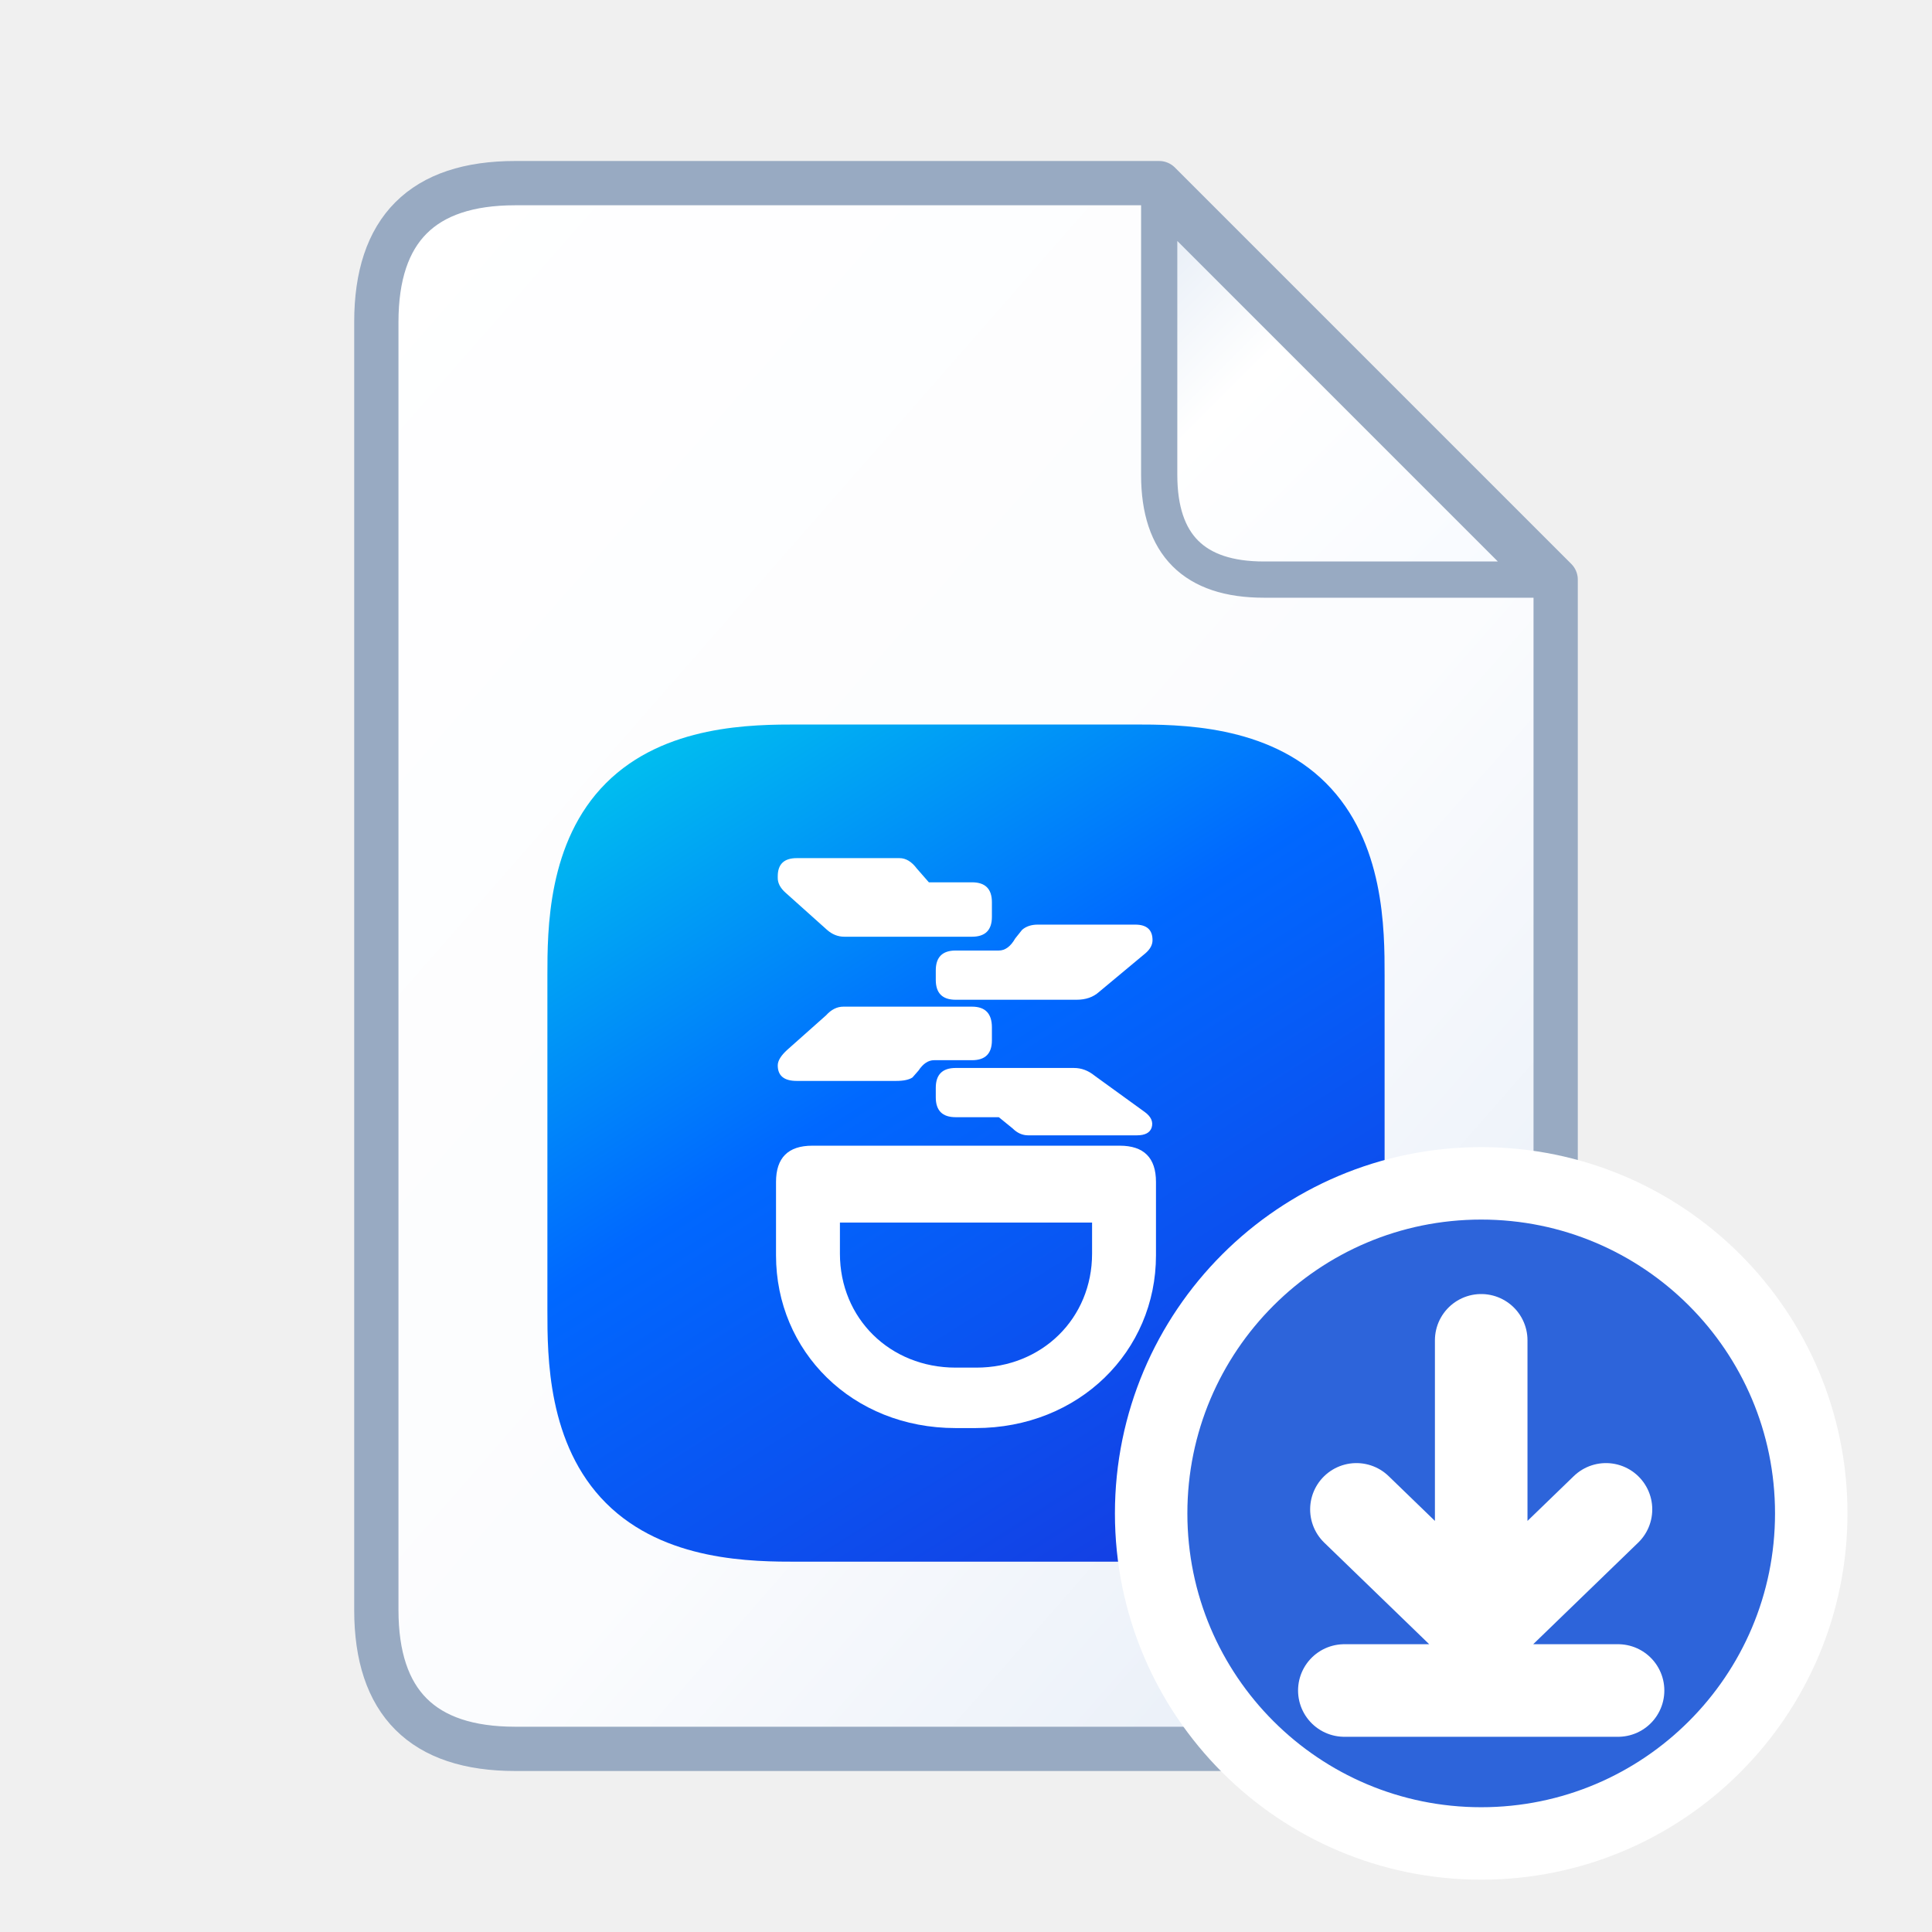
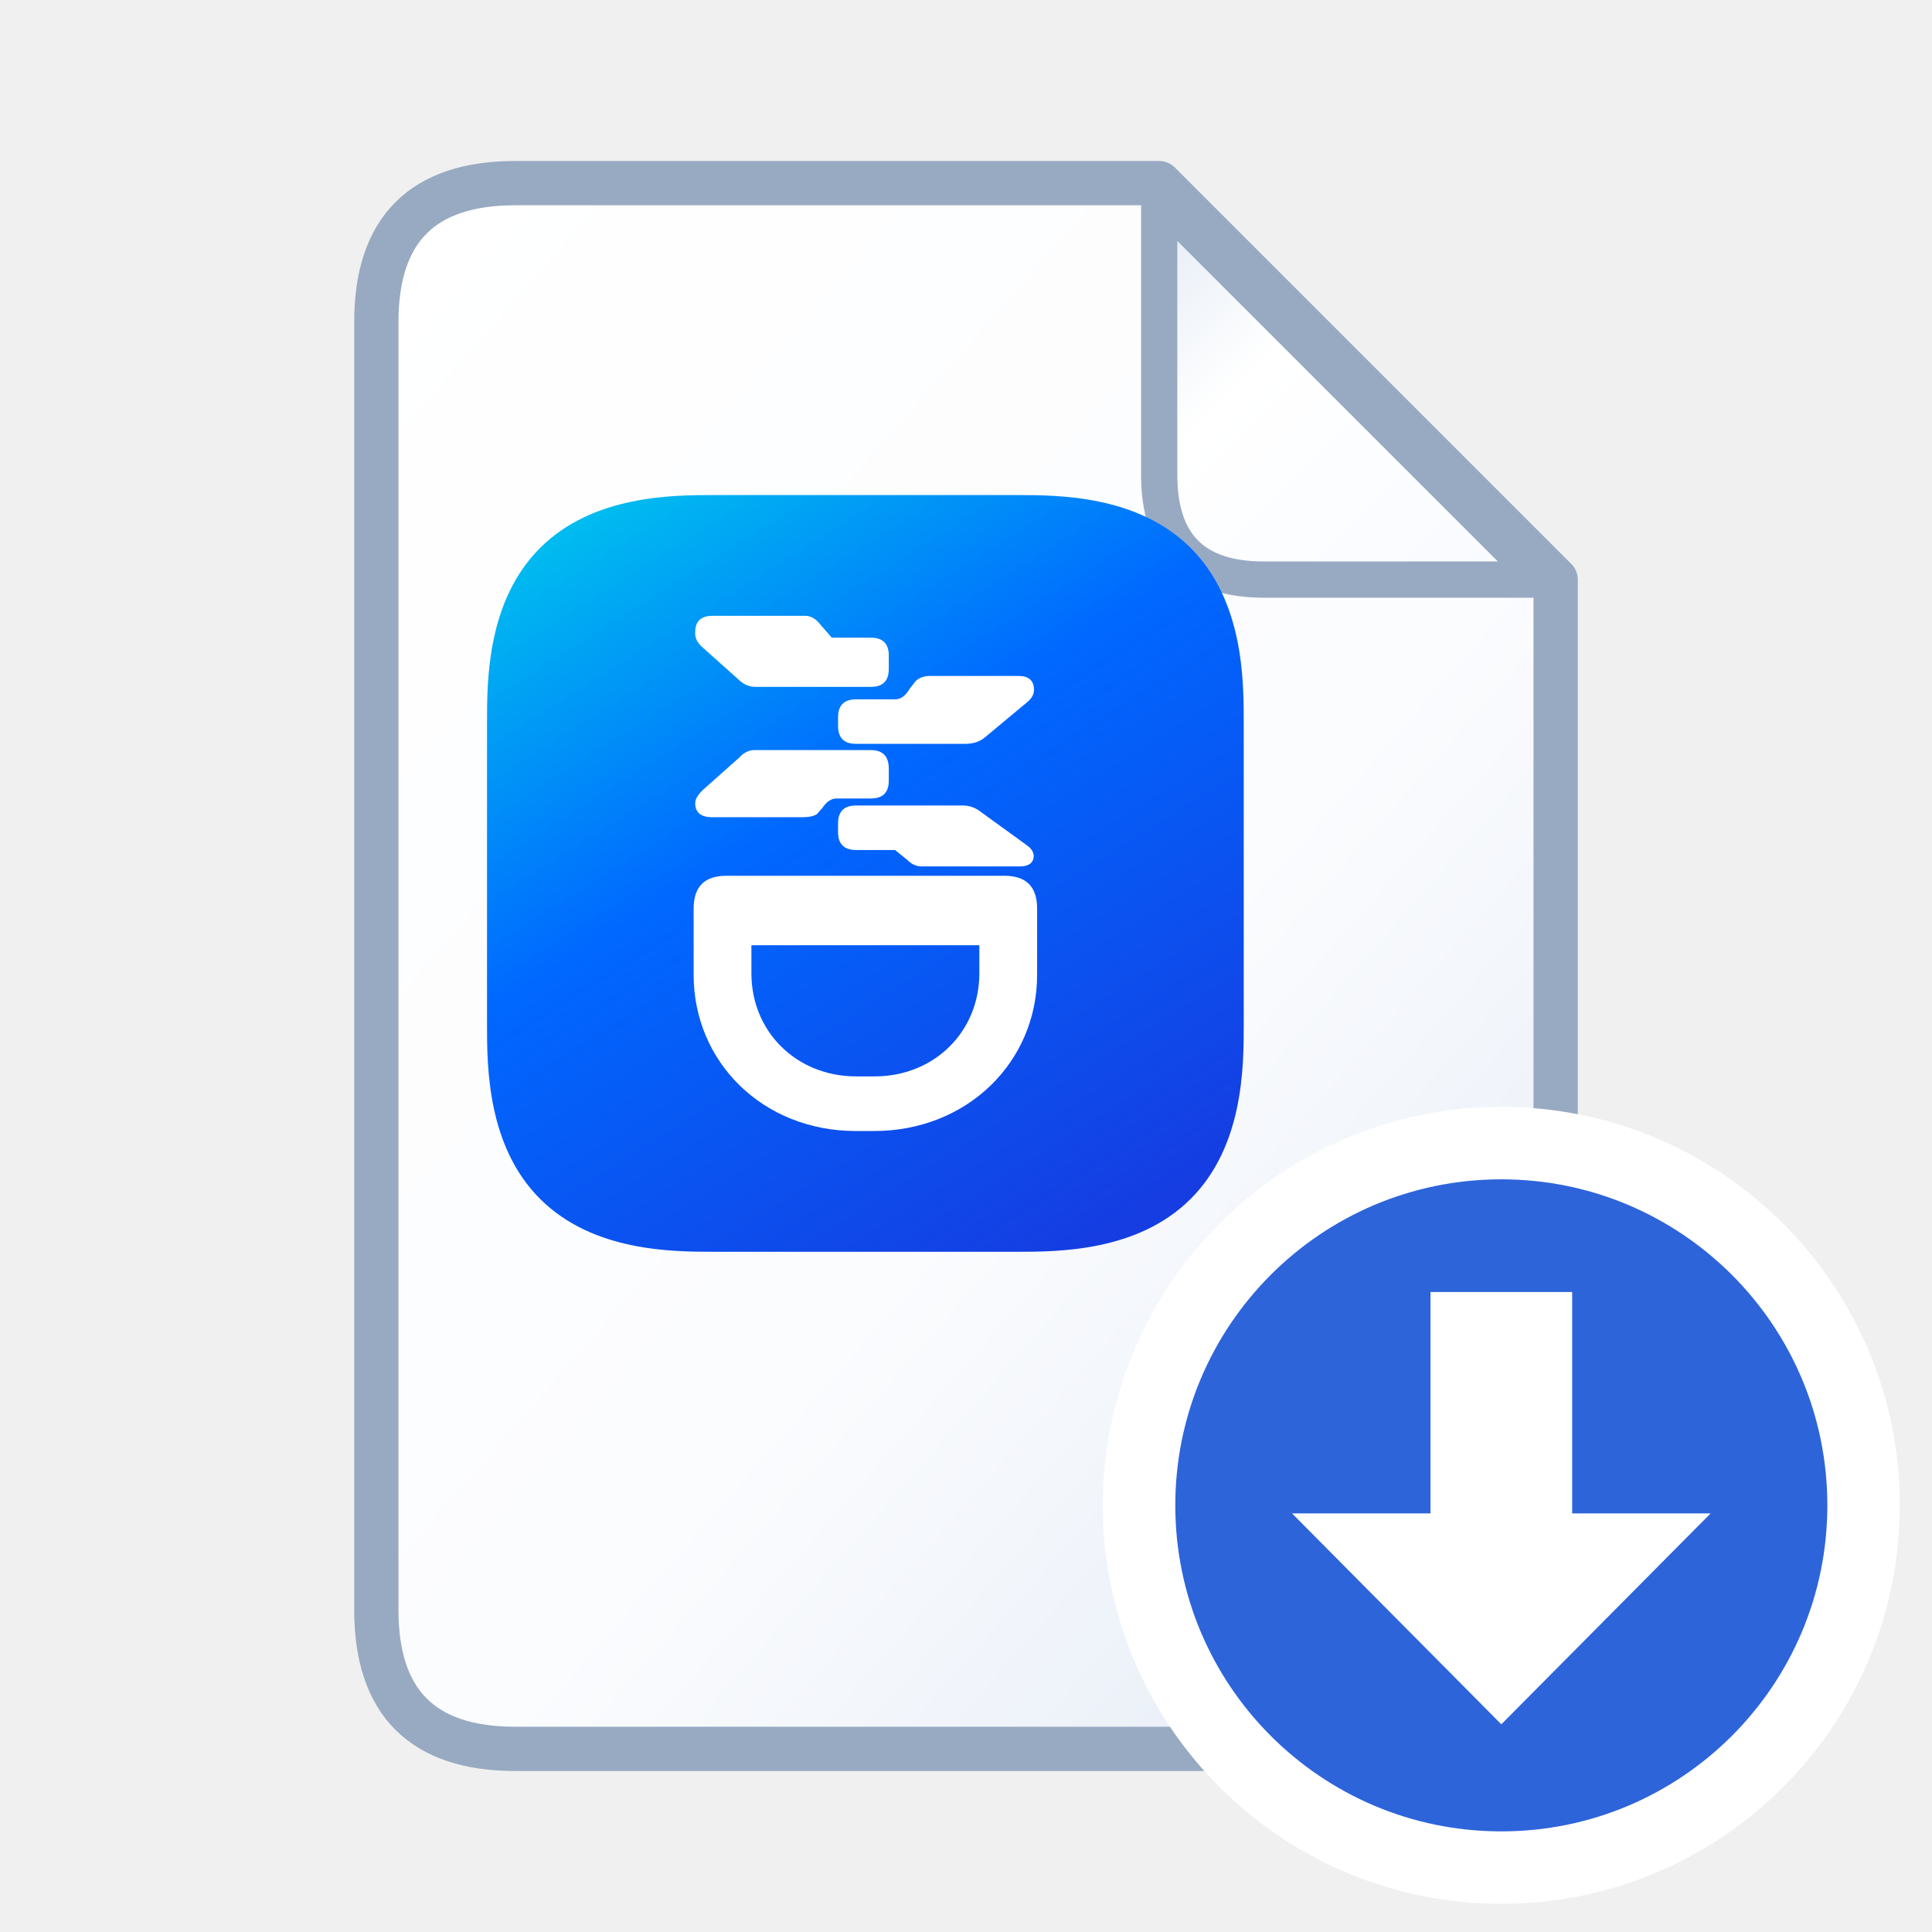
<svg xmlns="http://www.w3.org/2000/svg" width="24" height="24" viewBox="0 0 24 24" fill="none" stroke="#eceef3" stroke-width="1.5" stroke-linecap="round" stroke-linejoin="round">
  <defs>
    <linearGradient id="archive-brand-blue" x1=".15" y1="0" x2=".78" y2="1">
      <stop stop-color="#00beef" />
      <stop offset=".42" stop-color="#0068ff" />
      <stop offset="1" stop-color="#153de2" />
    </linearGradient>
    <linearGradient id="archive-brand-paper" x1="0" y1="0" x2=".85" y2="1">
      <stop stop-color="#fff" />
      <stop offset=".62" stop-color="#fbfcfe" />
      <stop offset="1" stop-color="#e6edf7" />
    </linearGradient>
    <linearGradient id="archive-brand-fold" x1="0" y1="0" x2="1" y2="1">
      <stop stop-color="#e3ebf5" />
      <stop offset=".35" stop-color="#fff" />
      <stop offset="1" stop-color="#f7faff" />
    </linearGradient>
  </defs>
  <path fill="url(#archive-brand-paper)" stroke="#98aac2" stroke-width=".55" d="M6.4 2.275H14.4L19.325 7.2V20.4Q19.325 21.725 18 21.725H6.4Q4.675 21.725 4.675 20V4Q4.675 2.275 6.4 2.275Z" />
  <path fill="url(#archive-brand-fold)" stroke="#98aac2" stroke-width=".45" d="M14.4 2.45V5.9Q14.4 7.2 15.7 7.2H19.15Z" />
-   <path d="M9.92 9H14.08C14.648 9 15.744 9 16.472 9.728C17.2 10.456 17.2 11.552 17.2 12.12V16.28C17.2 16.848 17.2 17.944 16.472 18.672C15.744 19.4 14.648 19.4 14.08 19.4H9.92C9.352 19.4 8.256 19.4 7.528 18.672C6.8 17.944 6.8 16.848 6.8 16.28V12.12C6.8 11.552 6.8 10.456 7.528 9.728C8.256 9 9.352 9 9.92 9Z" fill="url(#archive-brand-blue)" stroke="none" />
-   <g fill="#fff" stroke="none" transform="translate(9.64 10.66) scale(0.01072727) translate(-407 -325)">
+   <path d="M8.87 6.15H12.63C13.143 6.15 14.134 6.15 14.792 6.808C15.45 7.466 15.45 8.457 15.45 8.97V12.73C15.45 13.243 15.45 14.234 14.792 14.892C14.134 15.55 13.143 15.55 12.63 15.55H8.87C8.357 15.55 7.366 15.55 6.708 14.892C6.05 14.234 6.05 13.243 6.05 12.73V8.97C6.05 8.457 6.05 7.466 6.708 6.808C7.366 6.15 8.357 6.15 8.87 6.15Z" fill="url(#archive-brand-blue)" stroke="none" />
+   <g fill="#fff" stroke="none" transform="translate(8.616667 7.65) scale(0.00969697) translate(-407 -325)">
    <path d="M431 325H550Q561 325 570 337L584 353H634Q657 353 657 376V393Q657 416 634 416H486Q475 416 466 408L418 365Q409 357 409 348V346Q409 325 431 325Z" fill-rule="evenodd" />
    <path d="M615 432H665Q676 432 684 418L692 408Q699 402 710 402H823Q843 402 843 420Q843 428 835 435L781 480Q771 489 755 489H615Q592 489 592 466V455Q592 432 615 432Z" fill-rule="evenodd" />
    <path d="M485 497H634Q657 497 657 521V536Q657 559 634 559H590Q580 559 572 571L565 579Q559 583 546 583H431Q409 583 409 565Q409 557 420 547L465 507Q474 497 485 497Z" fill-rule="evenodd" />
    <path d="M615 568H752Q765 568 776 577L834 619Q845 627 842 637Q839 646 825 646H699Q689 646 681 638L665 625H615Q592 625 592 602V591Q592 568 615 568Z" fill-rule="evenodd" />
    <path d="M449 658H805Q847 658 847 700V785C847 896 758 985 638 985H615C495 985 407 896 407 785V700Q407 658 449 658Z M481 747H773V783C773 858 715 915 639 915H615C539 915 481 858 481 783Z" fill-rule="evenodd" />
  </g>
-   <circle cx="18.4" cy="18.8" r="4.1" fill="#2d64da" stroke="#fff" stroke-width=".9" />
-   <path d="M18.4 16.65v3.6m-1.55-1.5 1.55 1.5 1.55-1.5M16.7 21h3.4" fill="none" stroke="#fff" stroke-width="1.15" />
+   <g transform="translate(18.65 18.7)">
+     <circle r="4.5" fill="#2d64da" stroke="#fff" stroke-width=".9" />
+     <path d="M-.88 -2.65H.88V.1H2.6L0 2.72 -2.6 .1H-.88Z" fill="#fff" stroke="none" />
+   </g>
</svg>
